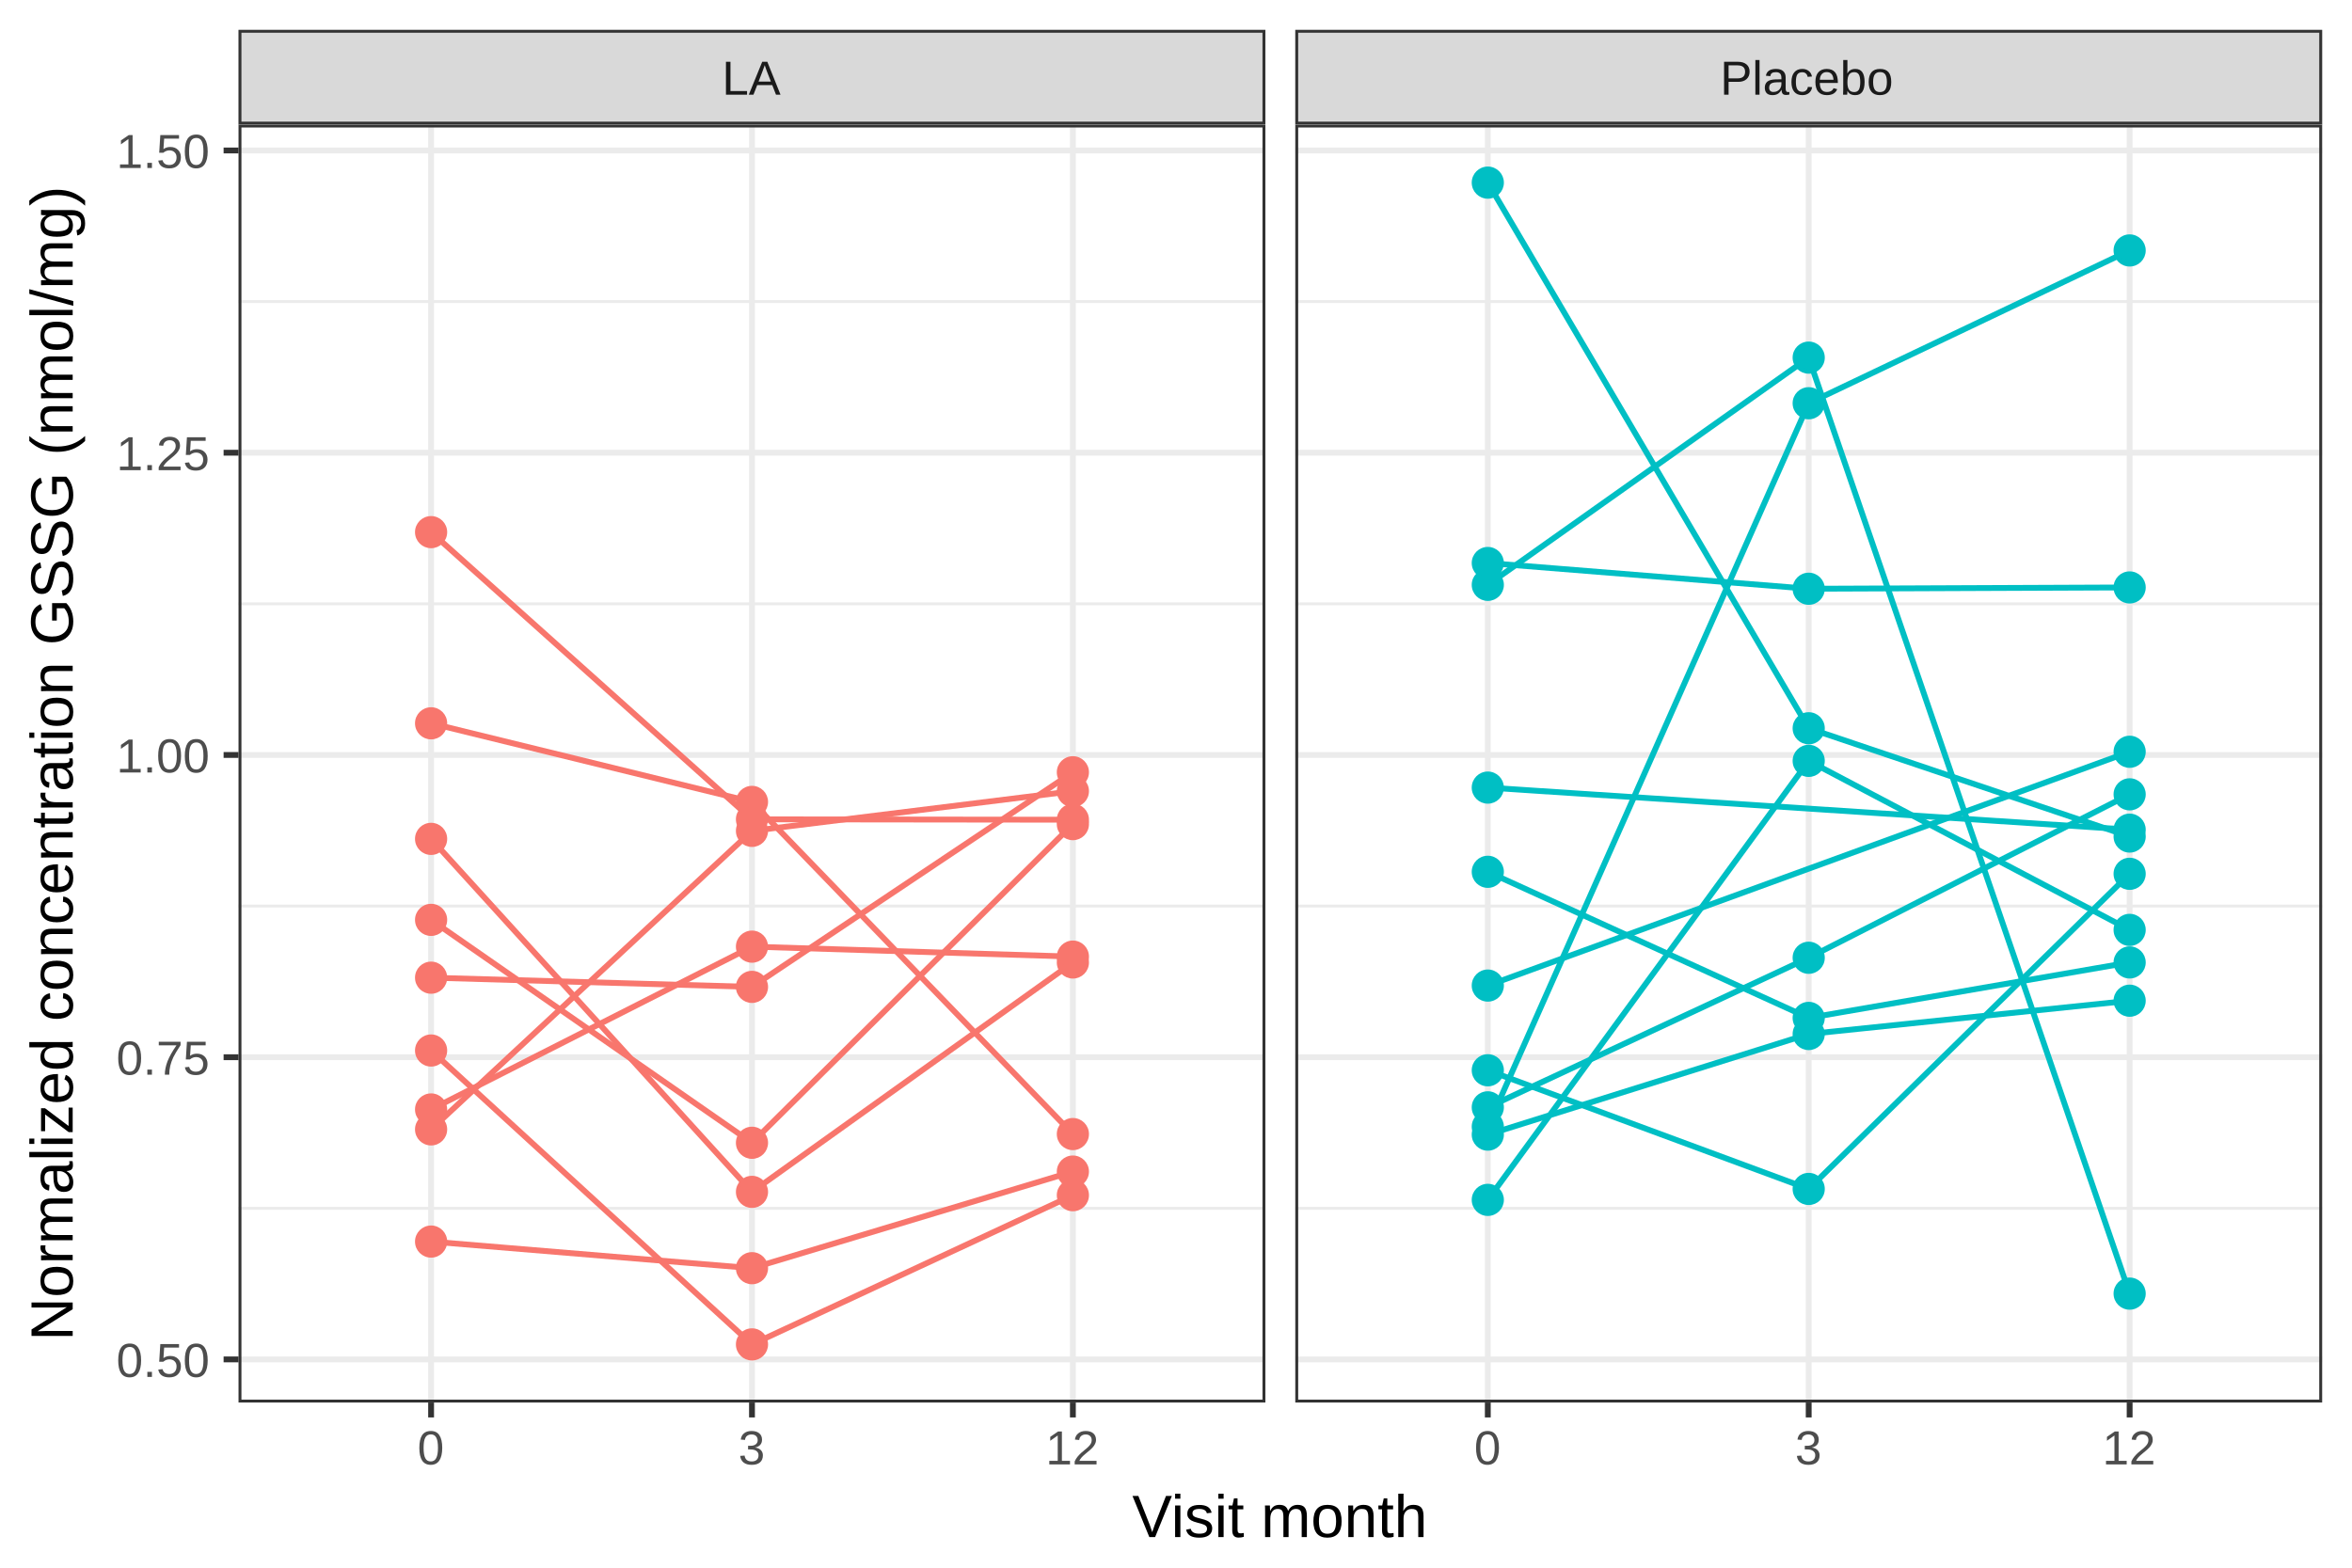
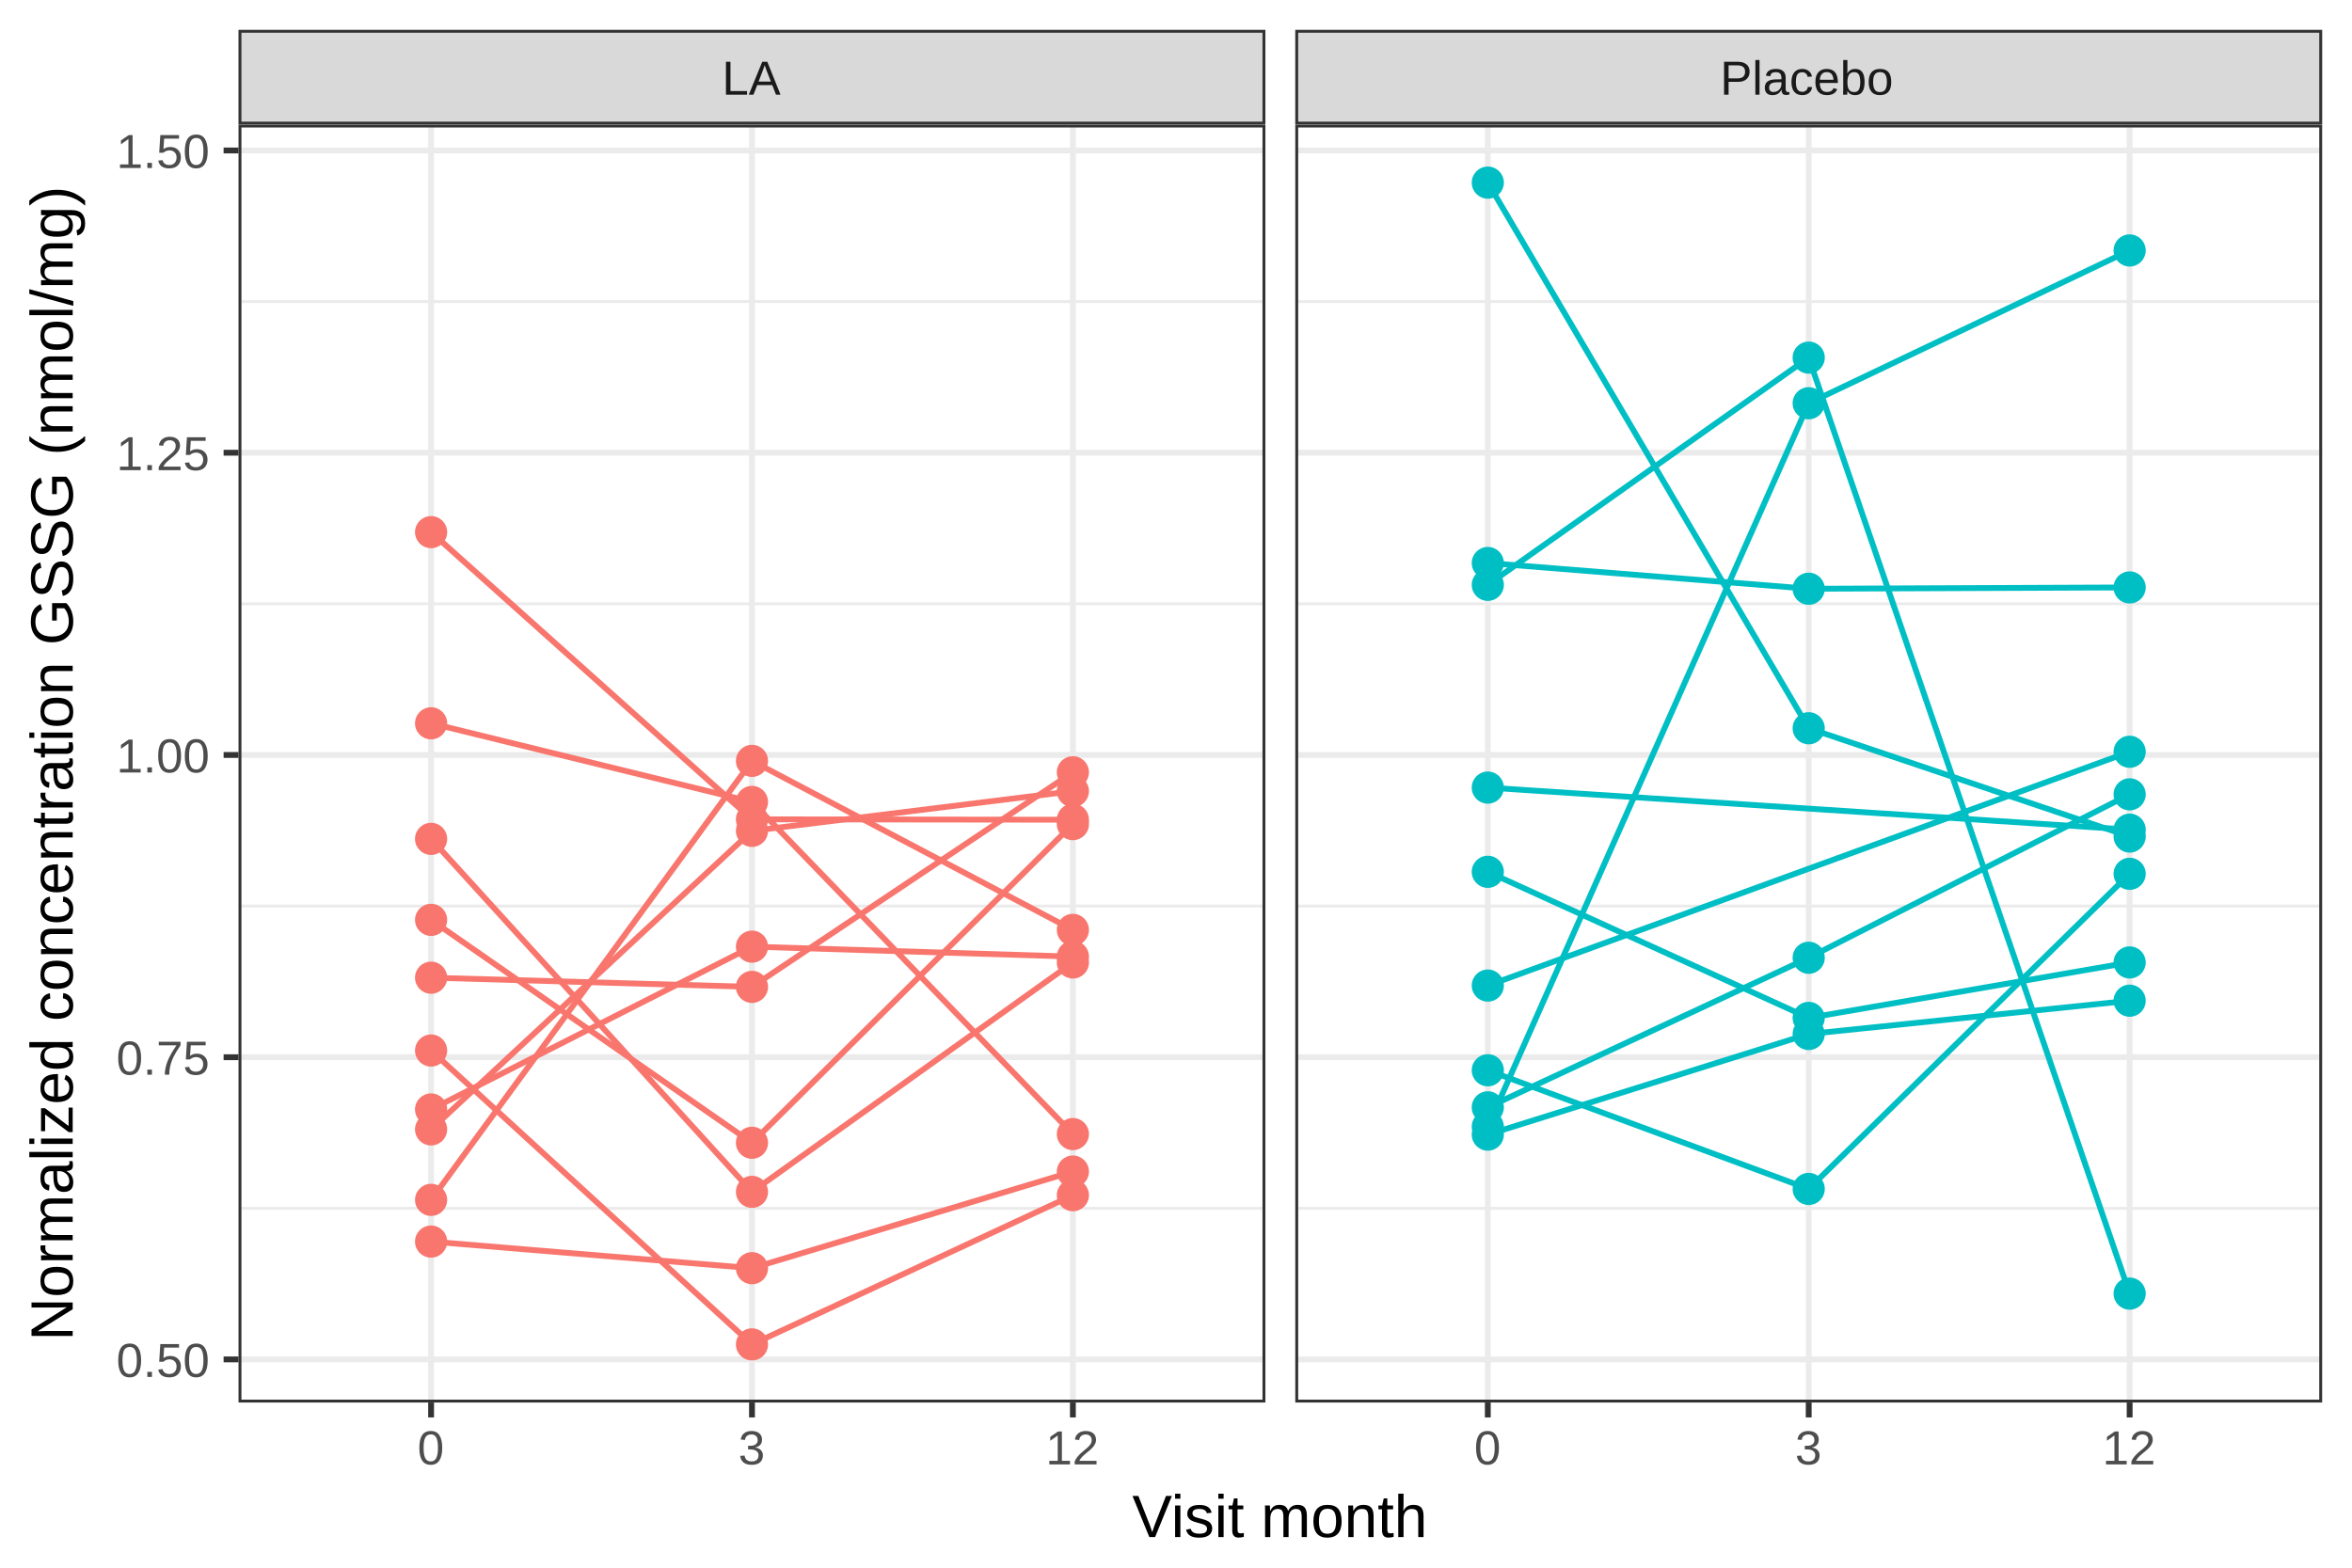
<svg xmlns="http://www.w3.org/2000/svg" viewBox="0 0 432.00 288.00">
  <defs>
    <style type="text/css">
    line, polyline, path, rect, circle {
      fill: none;
      stroke: #000000;
      stroke-linecap: round;
      stroke-linejoin: round;
      stroke-miterlimit: 10.00;
    }
  </style>
  </defs>
  <rect width="100%" height="100%" style="stroke: none; fill: #FFFFFF;" />
  <rect x="0.00" y="0.00" width="432.00" height="288.00" style="stroke-width: 1.07; stroke: #FFFFFF; fill: #FFFFFF;" />
  <defs>
    <clipPath id="cpNDMuODEzM3wyMzIuNDI3fDI1Ny42NTZ8MjIuODc1OQ==">
      <rect x="43.81" y="22.88" width="188.61" height="234.78" />
    </clipPath>
  </defs>
  <rect x="43.81" y="22.88" width="188.61" height="234.78" style="stroke-width: 1.07; stroke: none; fill: #FFFFFF;" clip-path="url(#cpNDMuODEzM3wyMzIuNDI3fDI1Ny42NTZ8MjIuODc1OQ==)" />
  <polyline points="43.81,221.98 232.43,221.98 " style="stroke-width: 0.53; stroke: #EBEBEB; stroke-linecap: butt;" clip-path="url(#cpNDMuODEzM3wyMzIuNDI3fDI1Ny42NTZ8MjIuODc1OQ==)" />
  <polyline points="43.81,166.45 232.43,166.45 " style="stroke-width: 0.53; stroke: #EBEBEB; stroke-linecap: butt;" clip-path="url(#cpNDMuODEzM3wyMzIuNDI3fDI1Ny42NTZ8MjIuODc1OQ==)" />
  <polyline points="43.81,110.93 232.43,110.93 " style="stroke-width: 0.53; stroke: #EBEBEB; stroke-linecap: butt;" clip-path="url(#cpNDMuODEzM3wyMzIuNDI3fDI1Ny42NTZ8MjIuODc1OQ==)" />
  <polyline points="43.81,55.40 232.43,55.40 " style="stroke-width: 0.53; stroke: #EBEBEB; stroke-linecap: butt;" clip-path="url(#cpNDMuODEzM3wyMzIuNDI3fDI1Ny42NTZ8MjIuODc1OQ==)" />
  <polyline points="43.81,249.74 232.43,249.74 " style="stroke-width: 1.07; stroke: #EBEBEB; stroke-linecap: butt;" clip-path="url(#cpNDMuODEzM3wyMzIuNDI3fDI1Ny42NTZ8MjIuODc1OQ==)" />
  <polyline points="43.81,194.22 232.43,194.22 " style="stroke-width: 1.07; stroke: #EBEBEB; stroke-linecap: butt;" clip-path="url(#cpNDMuODEzM3wyMzIuNDI3fDI1Ny42NTZ8MjIuODc1OQ==)" />
  <polyline points="43.81,138.69 232.43,138.69 " style="stroke-width: 1.07; stroke: #EBEBEB; stroke-linecap: butt;" clip-path="url(#cpNDMuODEzM3wyMzIuNDI3fDI1Ny42NTZ8MjIuODc1OQ==)" />
  <polyline points="43.81,83.17 232.43,83.17 " style="stroke-width: 1.07; stroke: #EBEBEB; stroke-linecap: butt;" clip-path="url(#cpNDMuODEzM3wyMzIuNDI3fDI1Ny42NTZ8MjIuODc1OQ==)" />
  <polyline points="43.81,27.64 232.43,27.64 " style="stroke-width: 1.07; stroke: #EBEBEB; stroke-linecap: butt;" clip-path="url(#cpNDMuODEzM3wyMzIuNDI3fDI1Ny42NTZ8MjIuODc1OQ==)" />
  <polyline points="79.18,257.66 79.18,22.88 " style="stroke-width: 1.07; stroke: #EBEBEB; stroke-linecap: butt;" clip-path="url(#cpNDMuODEzM3wyMzIuNDI3fDI1Ny42NTZ8MjIuODc1OQ==)" />
  <polyline points="138.12,257.66 138.12,22.88 " style="stroke-width: 1.07; stroke: #EBEBEB; stroke-linecap: butt;" clip-path="url(#cpNDMuODEzM3wyMzIuNDI3fDI1Ny42NTZ8MjIuODc1OQ==)" />
  <polyline points="197.06,257.66 197.06,22.88 " style="stroke-width: 1.07; stroke: #EBEBEB; stroke-linecap: butt;" clip-path="url(#cpNDMuODEzM3wyMzIuNDI3fDI1Ny42NTZ8MjIuODc1OQ==)" />
  <polyline points="79.18,154.11 138.12,218.96 197.06,176.82 " style="stroke-width: 1.07; stroke: #F8766D; stroke-linecap: butt;" clip-path="url(#cpNDMuODEzM3wyMzIuNDI3fDI1Ny42NTZ8MjIuODc1OQ==)" />
+   <polyline points="79.18,220.43 138.12,139.78 197.06,170.83 " style="stroke-width: 1.07; stroke: #F8766D; stroke-linecap: butt;" clip-path="url(#cpNDMuODEzM3wyMzIuNDI3fDI1Ny42NTZ8MjIuODc1OQ==)" />
  <polyline points="79.18,192.99 138.12,246.98 197.06,219.57 " style="stroke-width: 1.07; stroke: #F8766D; stroke-linecap: butt;" clip-path="url(#cpNDMuODEzM3wyMzIuNDI3fDI1Ny42NTZ8MjIuODc1OQ==)" />
  <polyline points="79.18,132.88 138.12,147.32 197.06,208.34 " style="stroke-width: 1.07; stroke: #F8766D; stroke-linecap: butt;" clip-path="url(#cpNDMuODEzM3wyMzIuNDI3fDI1Ny42NTZ8MjIuODc1OQ==)" />
  <polyline points="79.18,207.48 138.12,152.64 197.06,145.34 " style="stroke-width: 1.07; stroke: #F8766D; stroke-linecap: butt;" clip-path="url(#cpNDMuODEzM3wyMzIuNDI3fDI1Ny42NTZ8MjIuODc1OQ==)" />
  <polyline points="79.18,97.76 138.12,150.52 197.06,150.59 " style="stroke-width: 1.07; stroke: #F8766D; stroke-linecap: butt;" clip-path="url(#cpNDMuODEzM3wyMzIuNDI3fDI1Ny42NTZ8MjIuODc1OQ==)" />
  <polyline points="79.18,168.99 138.12,209.94 197.06,151.40 " style="stroke-width: 1.07; stroke: #F8766D; stroke-linecap: butt;" clip-path="url(#cpNDMuODEzM3wyMzIuNDI3fDI1Ny42NTZ8MjIuODc1OQ==)" />
  <polyline points="79.18,179.61 138.12,181.30 197.06,141.87 " style="stroke-width: 1.07; stroke: #F8766D; stroke-linecap: butt;" clip-path="url(#cpNDMuODEzM3wyMzIuNDI3fDI1Ny42NTZ8MjIuODc1OQ==)" />
  <polyline points="79.18,203.82 138.12,173.91 197.06,175.74 " style="stroke-width: 1.07; stroke: #F8766D; stroke-linecap: butt;" clip-path="url(#cpNDMuODEzM3wyMzIuNDI3fDI1Ny42NTZ8MjIuODc1OQ==)" />
  <polyline points="79.18,228.09 138.12,232.98 197.06,215.23 " style="stroke-width: 1.07; stroke: #F8766D; stroke-linecap: butt;" clip-path="url(#cpNDMuODEzM3wyMzIuNDI3fDI1Ny42NTZ8MjIuODc1OQ==)" />
  <circle cx="79.18" cy="154.11" r="1.95pt" style="stroke-width: 0.71; stroke: #F8766D; fill: #F8766D;" clip-path="url(#cpNDMuODEzM3wyMzIuNDI3fDI1Ny42NTZ8MjIuODc1OQ==)" />
  <circle cx="138.12" cy="218.96" r="1.95pt" style="stroke-width: 0.71; stroke: #F8766D; fill: #F8766D;" clip-path="url(#cpNDMuODEzM3wyMzIuNDI3fDI1Ny42NTZ8MjIuODc1OQ==)" />
  <circle cx="197.06" cy="176.82" r="1.95pt" style="stroke-width: 0.71; stroke: #F8766D; fill: #F8766D;" clip-path="url(#cpNDMuODEzM3wyMzIuNDI3fDI1Ny42NTZ8MjIuODc1OQ==)" />
+   <circle cx="79.18" cy="220.43" r="1.95pt" style="stroke-width: 0.71; stroke: #F8766D; fill: #F8766D;" clip-path="url(#cpNDMuODEzM3wyMzIuNDI3fDI1Ny42NTZ8MjIuODc1OQ==)" />
+   <circle cx="138.12" cy="139.78" r="1.95pt" style="stroke-width: 0.71; stroke: #F8766D; fill: #F8766D;" clip-path="url(#cpNDMuODEzM3wyMzIuNDI3fDI1Ny42NTZ8MjIuODc1OQ==)" />
+   <circle cx="197.06" cy="170.83" r="1.95pt" style="stroke-width: 0.71; stroke: #F8766D; fill: #F8766D;" clip-path="url(#cpNDMuODEzM3wyMzIuNDI3fDI1Ny42NTZ8MjIuODc1OQ==)" />
  <circle cx="79.18" cy="192.99" r="1.95pt" style="stroke-width: 0.71; stroke: #F8766D; fill: #F8766D;" clip-path="url(#cpNDMuODEzM3wyMzIuNDI3fDI1Ny42NTZ8MjIuODc1OQ==)" />
  <circle cx="138.12" cy="246.98" r="1.95pt" style="stroke-width: 0.71; stroke: #F8766D; fill: #F8766D;" clip-path="url(#cpNDMuODEzM3wyMzIuNDI3fDI1Ny42NTZ8MjIuODc1OQ==)" />
  <circle cx="197.06" cy="219.57" r="1.95pt" style="stroke-width: 0.71; stroke: #F8766D; fill: #F8766D;" clip-path="url(#cpNDMuODEzM3wyMzIuNDI3fDI1Ny42NTZ8MjIuODc1OQ==)" />
  <circle cx="79.18" cy="132.88" r="1.95pt" style="stroke-width: 0.71; stroke: #F8766D; fill: #F8766D;" clip-path="url(#cpNDMuODEzM3wyMzIuNDI3fDI1Ny42NTZ8MjIuODc1OQ==)" />
  <circle cx="138.12" cy="147.32" r="1.95pt" style="stroke-width: 0.71; stroke: #F8766D; fill: #F8766D;" clip-path="url(#cpNDMuODEzM3wyMzIuNDI3fDI1Ny42NTZ8MjIuODc1OQ==)" />
  <circle cx="197.06" cy="208.34" r="1.95pt" style="stroke-width: 0.71; stroke: #F8766D; fill: #F8766D;" clip-path="url(#cpNDMuODEzM3wyMzIuNDI3fDI1Ny42NTZ8MjIuODc1OQ==)" />
  <circle cx="79.18" cy="207.48" r="1.95pt" style="stroke-width: 0.71; stroke: #F8766D; fill: #F8766D;" clip-path="url(#cpNDMuODEzM3wyMzIuNDI3fDI1Ny42NTZ8MjIuODc1OQ==)" />
  <circle cx="138.12" cy="152.64" r="1.95pt" style="stroke-width: 0.71; stroke: #F8766D; fill: #F8766D;" clip-path="url(#cpNDMuODEzM3wyMzIuNDI3fDI1Ny42NTZ8MjIuODc1OQ==)" />
  <circle cx="197.06" cy="145.34" r="1.95pt" style="stroke-width: 0.71; stroke: #F8766D; fill: #F8766D;" clip-path="url(#cpNDMuODEzM3wyMzIuNDI3fDI1Ny42NTZ8MjIuODc1OQ==)" />
  <circle cx="79.18" cy="97.76" r="1.95pt" style="stroke-width: 0.71; stroke: #F8766D; fill: #F8766D;" clip-path="url(#cpNDMuODEzM3wyMzIuNDI3fDI1Ny42NTZ8MjIuODc1OQ==)" />
  <circle cx="138.12" cy="150.52" r="1.95pt" style="stroke-width: 0.71; stroke: #F8766D; fill: #F8766D;" clip-path="url(#cpNDMuODEzM3wyMzIuNDI3fDI1Ny42NTZ8MjIuODc1OQ==)" />
  <circle cx="197.06" cy="150.59" r="1.95pt" style="stroke-width: 0.71; stroke: #F8766D; fill: #F8766D;" clip-path="url(#cpNDMuODEzM3wyMzIuNDI3fDI1Ny42NTZ8MjIuODc1OQ==)" />
  <circle cx="79.18" cy="168.99" r="1.95pt" style="stroke-width: 0.71; stroke: #F8766D; fill: #F8766D;" clip-path="url(#cpNDMuODEzM3wyMzIuNDI3fDI1Ny42NTZ8MjIuODc1OQ==)" />
  <circle cx="138.12" cy="209.94" r="1.95pt" style="stroke-width: 0.71; stroke: #F8766D; fill: #F8766D;" clip-path="url(#cpNDMuODEzM3wyMzIuNDI3fDI1Ny42NTZ8MjIuODc1OQ==)" />
  <circle cx="197.06" cy="151.40" r="1.95pt" style="stroke-width: 0.71; stroke: #F8766D; fill: #F8766D;" clip-path="url(#cpNDMuODEzM3wyMzIuNDI3fDI1Ny42NTZ8MjIuODc1OQ==)" />
  <circle cx="79.18" cy="179.61" r="1.95pt" style="stroke-width: 0.71; stroke: #F8766D; fill: #F8766D;" clip-path="url(#cpNDMuODEzM3wyMzIuNDI3fDI1Ny42NTZ8MjIuODc1OQ==)" />
  <circle cx="138.12" cy="181.30" r="1.95pt" style="stroke-width: 0.71; stroke: #F8766D; fill: #F8766D;" clip-path="url(#cpNDMuODEzM3wyMzIuNDI3fDI1Ny42NTZ8MjIuODc1OQ==)" />
  <circle cx="197.06" cy="141.87" r="1.95pt" style="stroke-width: 0.71; stroke: #F8766D; fill: #F8766D;" clip-path="url(#cpNDMuODEzM3wyMzIuNDI3fDI1Ny42NTZ8MjIuODc1OQ==)" />
  <circle cx="79.18" cy="203.82" r="1.95pt" style="stroke-width: 0.71; stroke: #F8766D; fill: #F8766D;" clip-path="url(#cpNDMuODEzM3wyMzIuNDI3fDI1Ny42NTZ8MjIuODc1OQ==)" />
  <circle cx="138.12" cy="173.91" r="1.95pt" style="stroke-width: 0.71; stroke: #F8766D; fill: #F8766D;" clip-path="url(#cpNDMuODEzM3wyMzIuNDI3fDI1Ny42NTZ8MjIuODc1OQ==)" />
  <circle cx="197.06" cy="175.74" r="1.95pt" style="stroke-width: 0.71; stroke: #F8766D; fill: #F8766D;" clip-path="url(#cpNDMuODEzM3wyMzIuNDI3fDI1Ny42NTZ8MjIuODc1OQ==)" />
  <circle cx="79.18" cy="228.09" r="1.95pt" style="stroke-width: 0.71; stroke: #F8766D; fill: #F8766D;" clip-path="url(#cpNDMuODEzM3wyMzIuNDI3fDI1Ny42NTZ8MjIuODc1OQ==)" />
  <circle cx="138.12" cy="232.98" r="1.95pt" style="stroke-width: 0.71; stroke: #F8766D; fill: #F8766D;" clip-path="url(#cpNDMuODEzM3wyMzIuNDI3fDI1Ny42NTZ8MjIuODc1OQ==)" />
  <circle cx="197.06" cy="215.23" r="1.95pt" style="stroke-width: 0.71; stroke: #F8766D; fill: #F8766D;" clip-path="url(#cpNDMuODEzM3wyMzIuNDI3fDI1Ny42NTZ8MjIuODc1OQ==)" />
  <rect x="43.81" y="22.88" width="188.61" height="234.78" style="stroke-width: 1.07; stroke: #333333;" clip-path="url(#cpNDMuODEzM3wyMzIuNDI3fDI1Ny42NTZ8MjIuODc1OQ==)" />
  <defs>
    <clipPath id="cpMHw0MzJ8Mjg4fDA=">
      <rect x="0.00" y="0.00" width="432.00" height="288.00" />
    </clipPath>
  </defs>
  <defs>
    <clipPath id="cpMjM3LjkwN3w0MjYuNTIxfDI1Ny42NTZ8MjIuODc1OQ==">
      <rect x="237.91" y="22.88" width="188.61" height="234.78" />
    </clipPath>
  </defs>
  <rect x="237.91" y="22.88" width="188.61" height="234.78" style="stroke-width: 1.07; stroke: none; fill: #FFFFFF;" clip-path="url(#cpMjM3LjkwN3w0MjYuNTIxfDI1Ny42NTZ8MjIuODc1OQ==)" />
  <polyline points="237.91,221.98 426.52,221.98 " style="stroke-width: 0.53; stroke: #EBEBEB; stroke-linecap: butt;" clip-path="url(#cpMjM3LjkwN3w0MjYuNTIxfDI1Ny42NTZ8MjIuODc1OQ==)" />
  <polyline points="237.91,166.45 426.52,166.45 " style="stroke-width: 0.53; stroke: #EBEBEB; stroke-linecap: butt;" clip-path="url(#cpMjM3LjkwN3w0MjYuNTIxfDI1Ny42NTZ8MjIuODc1OQ==)" />
  <polyline points="237.91,110.93 426.52,110.93 " style="stroke-width: 0.53; stroke: #EBEBEB; stroke-linecap: butt;" clip-path="url(#cpMjM3LjkwN3w0MjYuNTIxfDI1Ny42NTZ8MjIuODc1OQ==)" />
  <polyline points="237.91,55.40 426.52,55.40 " style="stroke-width: 0.53; stroke: #EBEBEB; stroke-linecap: butt;" clip-path="url(#cpMjM3LjkwN3w0MjYuNTIxfDI1Ny42NTZ8MjIuODc1OQ==)" />
  <polyline points="237.91,249.74 426.52,249.74 " style="stroke-width: 1.07; stroke: #EBEBEB; stroke-linecap: butt;" clip-path="url(#cpMjM3LjkwN3w0MjYuNTIxfDI1Ny42NTZ8MjIuODc1OQ==)" />
  <polyline points="237.91,194.22 426.52,194.22 " style="stroke-width: 1.07; stroke: #EBEBEB; stroke-linecap: butt;" clip-path="url(#cpMjM3LjkwN3w0MjYuNTIxfDI1Ny42NTZ8MjIuODc1OQ==)" />
  <polyline points="237.91,138.69 426.52,138.69 " style="stroke-width: 1.07; stroke: #EBEBEB; stroke-linecap: butt;" clip-path="url(#cpMjM3LjkwN3w0MjYuNTIxfDI1Ny42NTZ8MjIuODc1OQ==)" />
  <polyline points="237.91,83.17 426.52,83.17 " style="stroke-width: 1.07; stroke: #EBEBEB; stroke-linecap: butt;" clip-path="url(#cpMjM3LjkwN3w0MjYuNTIxfDI1Ny42NTZ8MjIuODc1OQ==)" />
  <polyline points="237.91,27.64 426.52,27.64 " style="stroke-width: 1.07; stroke: #EBEBEB; stroke-linecap: butt;" clip-path="url(#cpMjM3LjkwN3w0MjYuNTIxfDI1Ny42NTZ8MjIuODc1OQ==)" />
  <polyline points="273.27,257.66 273.27,22.88 " style="stroke-width: 1.07; stroke: #EBEBEB; stroke-linecap: butt;" clip-path="url(#cpMjM3LjkwN3w0MjYuNTIxfDI1Ny42NTZ8MjIuODc1OQ==)" />
  <polyline points="332.21,257.66 332.21,22.88 " style="stroke-width: 1.07; stroke: #EBEBEB; stroke-linecap: butt;" clip-path="url(#cpMjM3LjkwN3w0MjYuNTIxfDI1Ny42NTZ8MjIuODc1OQ==)" />
  <polyline points="391.16,257.66 391.16,22.88 " style="stroke-width: 1.07; stroke: #EBEBEB; stroke-linecap: butt;" clip-path="url(#cpMjM3LjkwN3w0MjYuNTIxfDI1Ny42NTZ8MjIuODc1OQ==)" />
  <polyline points="273.27,206.98 332.21,74.08 391.16,46.01 " style="stroke-width: 1.07; stroke: #00BFC4; stroke-linecap: butt;" clip-path="url(#cpMjM3LjkwN3w0MjYuNTIxfDI1Ny42NTZ8MjIuODc1OQ==)" />
  <polyline points="273.27,181.06 391.16,138.11 " style="stroke-width: 1.07; stroke: #00BFC4; stroke-linecap: butt;" clip-path="url(#cpMjM3LjkwN3w0MjYuNTIxfDI1Ny42NTZ8MjIuODc1OQ==)" />
  <polyline points="273.27,144.69 391.16,152.42 " style="stroke-width: 1.07; stroke: #00BFC4; stroke-linecap: butt;" clip-path="url(#cpMjM3LjkwN3w0MjYuNTIxfDI1Ny42NTZ8MjIuODc1OQ==)" />
-   <polyline points="273.27,220.43 332.21,139.78 391.16,170.83 " style="stroke-width: 1.07; stroke: #00BFC4; stroke-linecap: butt;" clip-path="url(#cpMjM3LjkwN3w0MjYuNTIxfDI1Ny42NTZ8MjIuODc1OQ==)" />
  <polyline points="273.27,196.62 332.21,218.42 391.16,160.53 " style="stroke-width: 1.07; stroke: #00BFC4; stroke-linecap: butt;" clip-path="url(#cpMjM3LjkwN3w0MjYuNTIxfDI1Ny42NTZ8MjIuODc1OQ==)" />
  <polyline points="273.27,33.55 332.21,133.79 391.16,153.68 " style="stroke-width: 1.07; stroke: #00BFC4; stroke-linecap: butt;" clip-path="url(#cpMjM3LjkwN3w0MjYuNTIxfDI1Ny42NTZ8MjIuODc1OQ==)" />
  <polyline points="273.27,203.43 332.21,175.95 391.16,145.93 " style="stroke-width: 1.07; stroke: #00BFC4; stroke-linecap: butt;" clip-path="url(#cpMjM3LjkwN3w0MjYuNTIxfDI1Ny42NTZ8MjIuODc1OQ==)" />
  <polyline points="273.27,103.43 332.21,108.16 391.16,107.92 " style="stroke-width: 1.07; stroke: #00BFC4; stroke-linecap: butt;" clip-path="url(#cpMjM3LjkwN3w0MjYuNTIxfDI1Ny42NTZ8MjIuODc1OQ==)" />
  <polyline points="273.27,107.44 332.21,65.70 391.16,237.65 " style="stroke-width: 1.07; stroke: #00BFC4; stroke-linecap: butt;" clip-path="url(#cpMjM3LjkwN3w0MjYuNTIxfDI1Ny42NTZ8MjIuODc1OQ==)" />
  <polyline points="273.27,160.16 332.21,187.00 391.16,176.81 " style="stroke-width: 1.07; stroke: #00BFC4; stroke-linecap: butt;" clip-path="url(#cpMjM3LjkwN3w0MjYuNTIxfDI1Ny42NTZ8MjIuODc1OQ==)" />
  <polyline points="273.27,208.44 332.21,189.96 391.16,183.84 " style="stroke-width: 1.07; stroke: #00BFC4; stroke-linecap: butt;" clip-path="url(#cpMjM3LjkwN3w0MjYuNTIxfDI1Ny42NTZ8MjIuODc1OQ==)" />
  <circle cx="273.27" cy="206.98" r="1.95pt" style="stroke-width: 0.71; stroke: #00BFC4; fill: #00BFC4;" clip-path="url(#cpMjM3LjkwN3w0MjYuNTIxfDI1Ny42NTZ8MjIuODc1OQ==)" />
  <circle cx="332.21" cy="74.08" r="1.95pt" style="stroke-width: 0.71; stroke: #00BFC4; fill: #00BFC4;" clip-path="url(#cpMjM3LjkwN3w0MjYuNTIxfDI1Ny42NTZ8MjIuODc1OQ==)" />
  <circle cx="391.16" cy="46.01" r="1.95pt" style="stroke-width: 0.71; stroke: #00BFC4; fill: #00BFC4;" clip-path="url(#cpMjM3LjkwN3w0MjYuNTIxfDI1Ny42NTZ8MjIuODc1OQ==)" />
  <circle cx="273.27" cy="181.06" r="1.95pt" style="stroke-width: 0.71; stroke: #00BFC4; fill: #00BFC4;" clip-path="url(#cpMjM3LjkwN3w0MjYuNTIxfDI1Ny42NTZ8MjIuODc1OQ==)" />
  <circle cx="391.16" cy="138.11" r="1.95pt" style="stroke-width: 0.71; stroke: #00BFC4; fill: #00BFC4;" clip-path="url(#cpMjM3LjkwN3w0MjYuNTIxfDI1Ny42NTZ8MjIuODc1OQ==)" />
  <circle cx="273.27" cy="144.69" r="1.95pt" style="stroke-width: 0.71; stroke: #00BFC4; fill: #00BFC4;" clip-path="url(#cpMjM3LjkwN3w0MjYuNTIxfDI1Ny42NTZ8MjIuODc1OQ==)" />
  <circle cx="391.16" cy="152.42" r="1.95pt" style="stroke-width: 0.71; stroke: #00BFC4; fill: #00BFC4;" clip-path="url(#cpMjM3LjkwN3w0MjYuNTIxfDI1Ny42NTZ8MjIuODc1OQ==)" />
-   <circle cx="273.27" cy="220.43" r="1.95pt" style="stroke-width: 0.71; stroke: #00BFC4; fill: #00BFC4;" clip-path="url(#cpMjM3LjkwN3w0MjYuNTIxfDI1Ny42NTZ8MjIuODc1OQ==)" />
-   <circle cx="332.21" cy="139.78" r="1.95pt" style="stroke-width: 0.71; stroke: #00BFC4; fill: #00BFC4;" clip-path="url(#cpMjM3LjkwN3w0MjYuNTIxfDI1Ny42NTZ8MjIuODc1OQ==)" />
-   <circle cx="391.16" cy="170.83" r="1.95pt" style="stroke-width: 0.71; stroke: #00BFC4; fill: #00BFC4;" clip-path="url(#cpMjM3LjkwN3w0MjYuNTIxfDI1Ny42NTZ8MjIuODc1OQ==)" />
  <circle cx="273.27" cy="196.62" r="1.95pt" style="stroke-width: 0.71; stroke: #00BFC4; fill: #00BFC4;" clip-path="url(#cpMjM3LjkwN3w0MjYuNTIxfDI1Ny42NTZ8MjIuODc1OQ==)" />
  <circle cx="332.21" cy="218.42" r="1.95pt" style="stroke-width: 0.71; stroke: #00BFC4; fill: #00BFC4;" clip-path="url(#cpMjM3LjkwN3w0MjYuNTIxfDI1Ny42NTZ8MjIuODc1OQ==)" />
  <circle cx="391.16" cy="160.53" r="1.95pt" style="stroke-width: 0.71; stroke: #00BFC4; fill: #00BFC4;" clip-path="url(#cpMjM3LjkwN3w0MjYuNTIxfDI1Ny42NTZ8MjIuODc1OQ==)" />
  <circle cx="273.27" cy="33.55" r="1.95pt" style="stroke-width: 0.71; stroke: #00BFC4; fill: #00BFC4;" clip-path="url(#cpMjM3LjkwN3w0MjYuNTIxfDI1Ny42NTZ8MjIuODc1OQ==)" />
  <circle cx="332.21" cy="133.79" r="1.95pt" style="stroke-width: 0.71; stroke: #00BFC4; fill: #00BFC4;" clip-path="url(#cpMjM3LjkwN3w0MjYuNTIxfDI1Ny42NTZ8MjIuODc1OQ==)" />
  <circle cx="391.16" cy="153.68" r="1.95pt" style="stroke-width: 0.71; stroke: #00BFC4; fill: #00BFC4;" clip-path="url(#cpMjM3LjkwN3w0MjYuNTIxfDI1Ny42NTZ8MjIuODc1OQ==)" />
  <circle cx="273.27" cy="203.43" r="1.95pt" style="stroke-width: 0.71; stroke: #00BFC4; fill: #00BFC4;" clip-path="url(#cpMjM3LjkwN3w0MjYuNTIxfDI1Ny42NTZ8MjIuODc1OQ==)" />
  <circle cx="332.21" cy="175.95" r="1.95pt" style="stroke-width: 0.71; stroke: #00BFC4; fill: #00BFC4;" clip-path="url(#cpMjM3LjkwN3w0MjYuNTIxfDI1Ny42NTZ8MjIuODc1OQ==)" />
  <circle cx="391.16" cy="145.93" r="1.95pt" style="stroke-width: 0.71; stroke: #00BFC4; fill: #00BFC4;" clip-path="url(#cpMjM3LjkwN3w0MjYuNTIxfDI1Ny42NTZ8MjIuODc1OQ==)" />
  <circle cx="273.27" cy="103.43" r="1.95pt" style="stroke-width: 0.71; stroke: #00BFC4; fill: #00BFC4;" clip-path="url(#cpMjM3LjkwN3w0MjYuNTIxfDI1Ny42NTZ8MjIuODc1OQ==)" />
  <circle cx="332.21" cy="108.16" r="1.95pt" style="stroke-width: 0.71; stroke: #00BFC4; fill: #00BFC4;" clip-path="url(#cpMjM3LjkwN3w0MjYuNTIxfDI1Ny42NTZ8MjIuODc1OQ==)" />
  <circle cx="391.16" cy="107.92" r="1.95pt" style="stroke-width: 0.71; stroke: #00BFC4; fill: #00BFC4;" clip-path="url(#cpMjM3LjkwN3w0MjYuNTIxfDI1Ny42NTZ8MjIuODc1OQ==)" />
  <circle cx="273.27" cy="107.44" r="1.95pt" style="stroke-width: 0.71; stroke: #00BFC4; fill: #00BFC4;" clip-path="url(#cpMjM3LjkwN3w0MjYuNTIxfDI1Ny42NTZ8MjIuODc1OQ==)" />
  <circle cx="332.21" cy="65.70" r="1.95pt" style="stroke-width: 0.71; stroke: #00BFC4; fill: #00BFC4;" clip-path="url(#cpMjM3LjkwN3w0MjYuNTIxfDI1Ny42NTZ8MjIuODc1OQ==)" />
  <circle cx="391.16" cy="237.65" r="1.95pt" style="stroke-width: 0.71; stroke: #00BFC4; fill: #00BFC4;" clip-path="url(#cpMjM3LjkwN3w0MjYuNTIxfDI1Ny42NTZ8MjIuODc1OQ==)" />
  <circle cx="273.27" cy="160.16" r="1.95pt" style="stroke-width: 0.71; stroke: #00BFC4; fill: #00BFC4;" clip-path="url(#cpMjM3LjkwN3w0MjYuNTIxfDI1Ny42NTZ8MjIuODc1OQ==)" />
  <circle cx="332.21" cy="187.00" r="1.95pt" style="stroke-width: 0.71; stroke: #00BFC4; fill: #00BFC4;" clip-path="url(#cpMjM3LjkwN3w0MjYuNTIxfDI1Ny42NTZ8MjIuODc1OQ==)" />
  <circle cx="391.16" cy="176.81" r="1.95pt" style="stroke-width: 0.71; stroke: #00BFC4; fill: #00BFC4;" clip-path="url(#cpMjM3LjkwN3w0MjYuNTIxfDI1Ny42NTZ8MjIuODc1OQ==)" />
  <circle cx="273.27" cy="208.44" r="1.95pt" style="stroke-width: 0.71; stroke: #00BFC4; fill: #00BFC4;" clip-path="url(#cpMjM3LjkwN3w0MjYuNTIxfDI1Ny42NTZ8MjIuODc1OQ==)" />
  <circle cx="332.21" cy="189.96" r="1.95pt" style="stroke-width: 0.71; stroke: #00BFC4; fill: #00BFC4;" clip-path="url(#cpMjM3LjkwN3w0MjYuNTIxfDI1Ny42NTZ8MjIuODc1OQ==)" />
  <circle cx="391.16" cy="183.84" r="1.95pt" style="stroke-width: 0.71; stroke: #00BFC4; fill: #00BFC4;" clip-path="url(#cpMjM3LjkwN3w0MjYuNTIxfDI1Ny42NTZ8MjIuODc1OQ==)" />
  <rect x="237.91" y="22.88" width="188.61" height="234.78" style="stroke-width: 1.07; stroke: #333333;" clip-path="url(#cpMjM3LjkwN3w0MjYuNTIxfDI1Ny42NTZ8MjIuODc1OQ==)" />
  <defs>
    <clipPath id="cpMHw0MzJ8Mjg4fDA=">
      <rect x="0.00" y="0.00" width="432.00" height="288.00" />
    </clipPath>
  </defs>
  <defs>
    <clipPath id="cpNDMuODEzM3wyMzIuNDI3fDIyLjg3NTl8NS40Nzk0NQ==">
      <rect x="43.81" y="5.48" width="188.61" height="17.40" />
    </clipPath>
  </defs>
  <rect x="43.81" y="5.48" width="188.61" height="17.40" style="stroke-width: 1.07; stroke: #333333; fill: #D9D9D9;" clip-path="url(#cpNDMuODEzM3wyMzIuNDI3fDIyLjg3NTl8NS40Nzk0NQ==)" />
  <g clip-path="url(#cpNDMuODEzM3wyMzIuNDI3fDIyLjg3NTl8NS40Nzk0NQ==)">
    <text x="132.62" y="17.40" style="font-size: 8.80px; fill: #1A1A1A; font-family: Arial;" textLength="11.01px" lengthAdjust="spacingAndGlyphs">LA</text>
  </g>
  <defs>
    <clipPath id="cpMHw0MzJ8Mjg4fDA=">
      <rect x="0.00" y="0.00" width="432.00" height="288.00" />
    </clipPath>
  </defs>
  <defs>
    <clipPath id="cpMjM3LjkwN3w0MjYuNTIxfDIyLjg3NTl8NS40Nzk0NQ==">
      <rect x="237.91" y="5.48" width="188.61" height="17.40" />
    </clipPath>
  </defs>
  <rect x="237.91" y="5.48" width="188.61" height="17.40" style="stroke-width: 1.07; stroke: #333333; fill: #D9D9D9;" clip-path="url(#cpMjM3LjkwN3w0MjYuNTIxfDIyLjg3NTl8NS40Nzk0NQ==)" />
  <g clip-path="url(#cpMjM3LjkwN3w0MjYuNTIxfDIyLjg3NTl8NS40Nzk0NQ==)">
    <text x="315.95" y="17.40" style="font-size: 8.80px; fill: #1A1A1A; font-family: Arial;" textLength="32.52px" lengthAdjust="spacingAndGlyphs">Placebo</text>
  </g>
  <defs>
    <clipPath id="cpMHw0MzJ8Mjg4fDA=">
      <rect x="0.00" y="0.00" width="432.00" height="288.00" />
    </clipPath>
  </defs>
  <polyline points="79.18,260.40 79.18,257.66 " style="stroke-width: 1.07; stroke: #333333; stroke-linecap: butt;" clip-path="url(#cpMHw0MzJ8Mjg4fDA=)" />
  <polyline points="138.12,260.40 138.12,257.66 " style="stroke-width: 1.07; stroke: #333333; stroke-linecap: butt;" clip-path="url(#cpMHw0MzJ8Mjg4fDA=)" />
  <polyline points="197.06,260.40 197.06,257.66 " style="stroke-width: 1.07; stroke: #333333; stroke-linecap: butt;" clip-path="url(#cpMHw0MzJ8Mjg4fDA=)" />
  <g clip-path="url(#cpMHw0MzJ8Mjg4fDA=)">
    <text x="76.68" y="269.03" style="font-size: 8.80px; fill: #4D4D4D; font-family: Arial;" textLength="5.01px" lengthAdjust="spacingAndGlyphs">0</text>
  </g>
  <g clip-path="url(#cpMHw0MzJ8Mjg4fDA=)">
    <text x="135.62" y="269.03" style="font-size: 8.80px; fill: #4D4D4D; font-family: Arial;" textLength="5.01px" lengthAdjust="spacingAndGlyphs">3</text>
  </g>
  <g clip-path="url(#cpMHw0MzJ8Mjg4fDA=)">
    <text x="192.06" y="269.03" style="font-size: 8.80px; fill: #4D4D4D; font-family: Arial;" textLength="10.01px" lengthAdjust="spacingAndGlyphs">12</text>
  </g>
  <polyline points="273.27,260.40 273.27,257.66 " style="stroke-width: 1.07; stroke: #333333; stroke-linecap: butt;" clip-path="url(#cpMHw0MzJ8Mjg4fDA=)" />
  <polyline points="332.21,260.40 332.21,257.66 " style="stroke-width: 1.07; stroke: #333333; stroke-linecap: butt;" clip-path="url(#cpMHw0MzJ8Mjg4fDA=)" />
  <polyline points="391.16,260.40 391.16,257.66 " style="stroke-width: 1.07; stroke: #333333; stroke-linecap: butt;" clip-path="url(#cpMHw0MzJ8Mjg4fDA=)" />
  <g clip-path="url(#cpMHw0MzJ8Mjg4fDA=)">
    <text x="270.77" y="269.03" style="font-size: 8.80px; fill: #4D4D4D; font-family: Arial;" textLength="5.01px" lengthAdjust="spacingAndGlyphs">0</text>
  </g>
  <g clip-path="url(#cpMHw0MzJ8Mjg4fDA=)">
    <text x="329.71" y="269.03" style="font-size: 8.80px; fill: #4D4D4D; font-family: Arial;" textLength="5.01px" lengthAdjust="spacingAndGlyphs">3</text>
  </g>
  <g clip-path="url(#cpMHw0MzJ8Mjg4fDA=)">
    <text x="386.15" y="269.03" style="font-size: 8.80px; fill: #4D4D4D; font-family: Arial;" textLength="10.01px" lengthAdjust="spacingAndGlyphs">12</text>
  </g>
  <g clip-path="url(#cpMHw0MzJ8Mjg4fDA=)">
    <text x="21.37" y="252.96" style="font-size: 8.80px; fill: #4D4D4D; font-family: Arial;" textLength="17.52px" lengthAdjust="spacingAndGlyphs">0.50</text>
  </g>
  <g clip-path="url(#cpMHw0MzJ8Mjg4fDA=)">
    <text x="21.37" y="197.43" style="font-size: 8.80px; fill: #4D4D4D; font-family: Arial;" textLength="17.52px" lengthAdjust="spacingAndGlyphs">0.75</text>
  </g>
  <g clip-path="url(#cpMHw0MzJ8Mjg4fDA=)">
    <text x="21.37" y="141.91" style="font-size: 8.80px; fill: #4D4D4D; font-family: Arial;" textLength="17.52px" lengthAdjust="spacingAndGlyphs">1.00</text>
  </g>
  <g clip-path="url(#cpMHw0MzJ8Mjg4fDA=)">
    <text x="21.37" y="86.38" style="font-size: 8.80px; fill: #4D4D4D; font-family: Arial;" textLength="17.52px" lengthAdjust="spacingAndGlyphs">1.25</text>
  </g>
  <g clip-path="url(#cpMHw0MzJ8Mjg4fDA=)">
    <text x="21.37" y="30.86" style="font-size: 8.80px; fill: #4D4D4D; font-family: Arial;" textLength="17.52px" lengthAdjust="spacingAndGlyphs">1.50</text>
  </g>
  <polyline points="41.07,249.74 43.81,249.74 " style="stroke-width: 1.07; stroke: #333333; stroke-linecap: butt;" clip-path="url(#cpMHw0MzJ8Mjg4fDA=)" />
  <polyline points="41.07,194.22 43.81,194.22 " style="stroke-width: 1.07; stroke: #333333; stroke-linecap: butt;" clip-path="url(#cpMHw0MzJ8Mjg4fDA=)" />
  <polyline points="41.07,138.69 43.81,138.69 " style="stroke-width: 1.07; stroke: #333333; stroke-linecap: butt;" clip-path="url(#cpMHw0MzJ8Mjg4fDA=)" />
  <polyline points="41.07,83.17 43.81,83.17 " style="stroke-width: 1.07; stroke: #333333; stroke-linecap: butt;" clip-path="url(#cpMHw0MzJ8Mjg4fDA=)" />
  <polyline points="41.07,27.64 43.81,27.64 " style="stroke-width: 1.07; stroke: #333333; stroke-linecap: butt;" clip-path="url(#cpMHw0MzJ8Mjg4fDA=)" />
  <g clip-path="url(#cpMHw0MzJ8Mjg4fDA=)">
    <text x="207.96" y="282.38" style="font-size: 11.00px; font-family: Arial;" textLength="54.41px" lengthAdjust="spacingAndGlyphs">Visit month</text>
  </g>
  <g clip-path="url(#cpMHw0MzJ8Mjg4fDA=)">
    <text transform="translate(13.35,246.33) rotate(-90)" style="font-size: 11.00px; font-family: Arial;" textLength="212.13px" lengthAdjust="spacingAndGlyphs">Normalized concentration GSSG (nmol/mg)</text>
  </g>
</svg>
